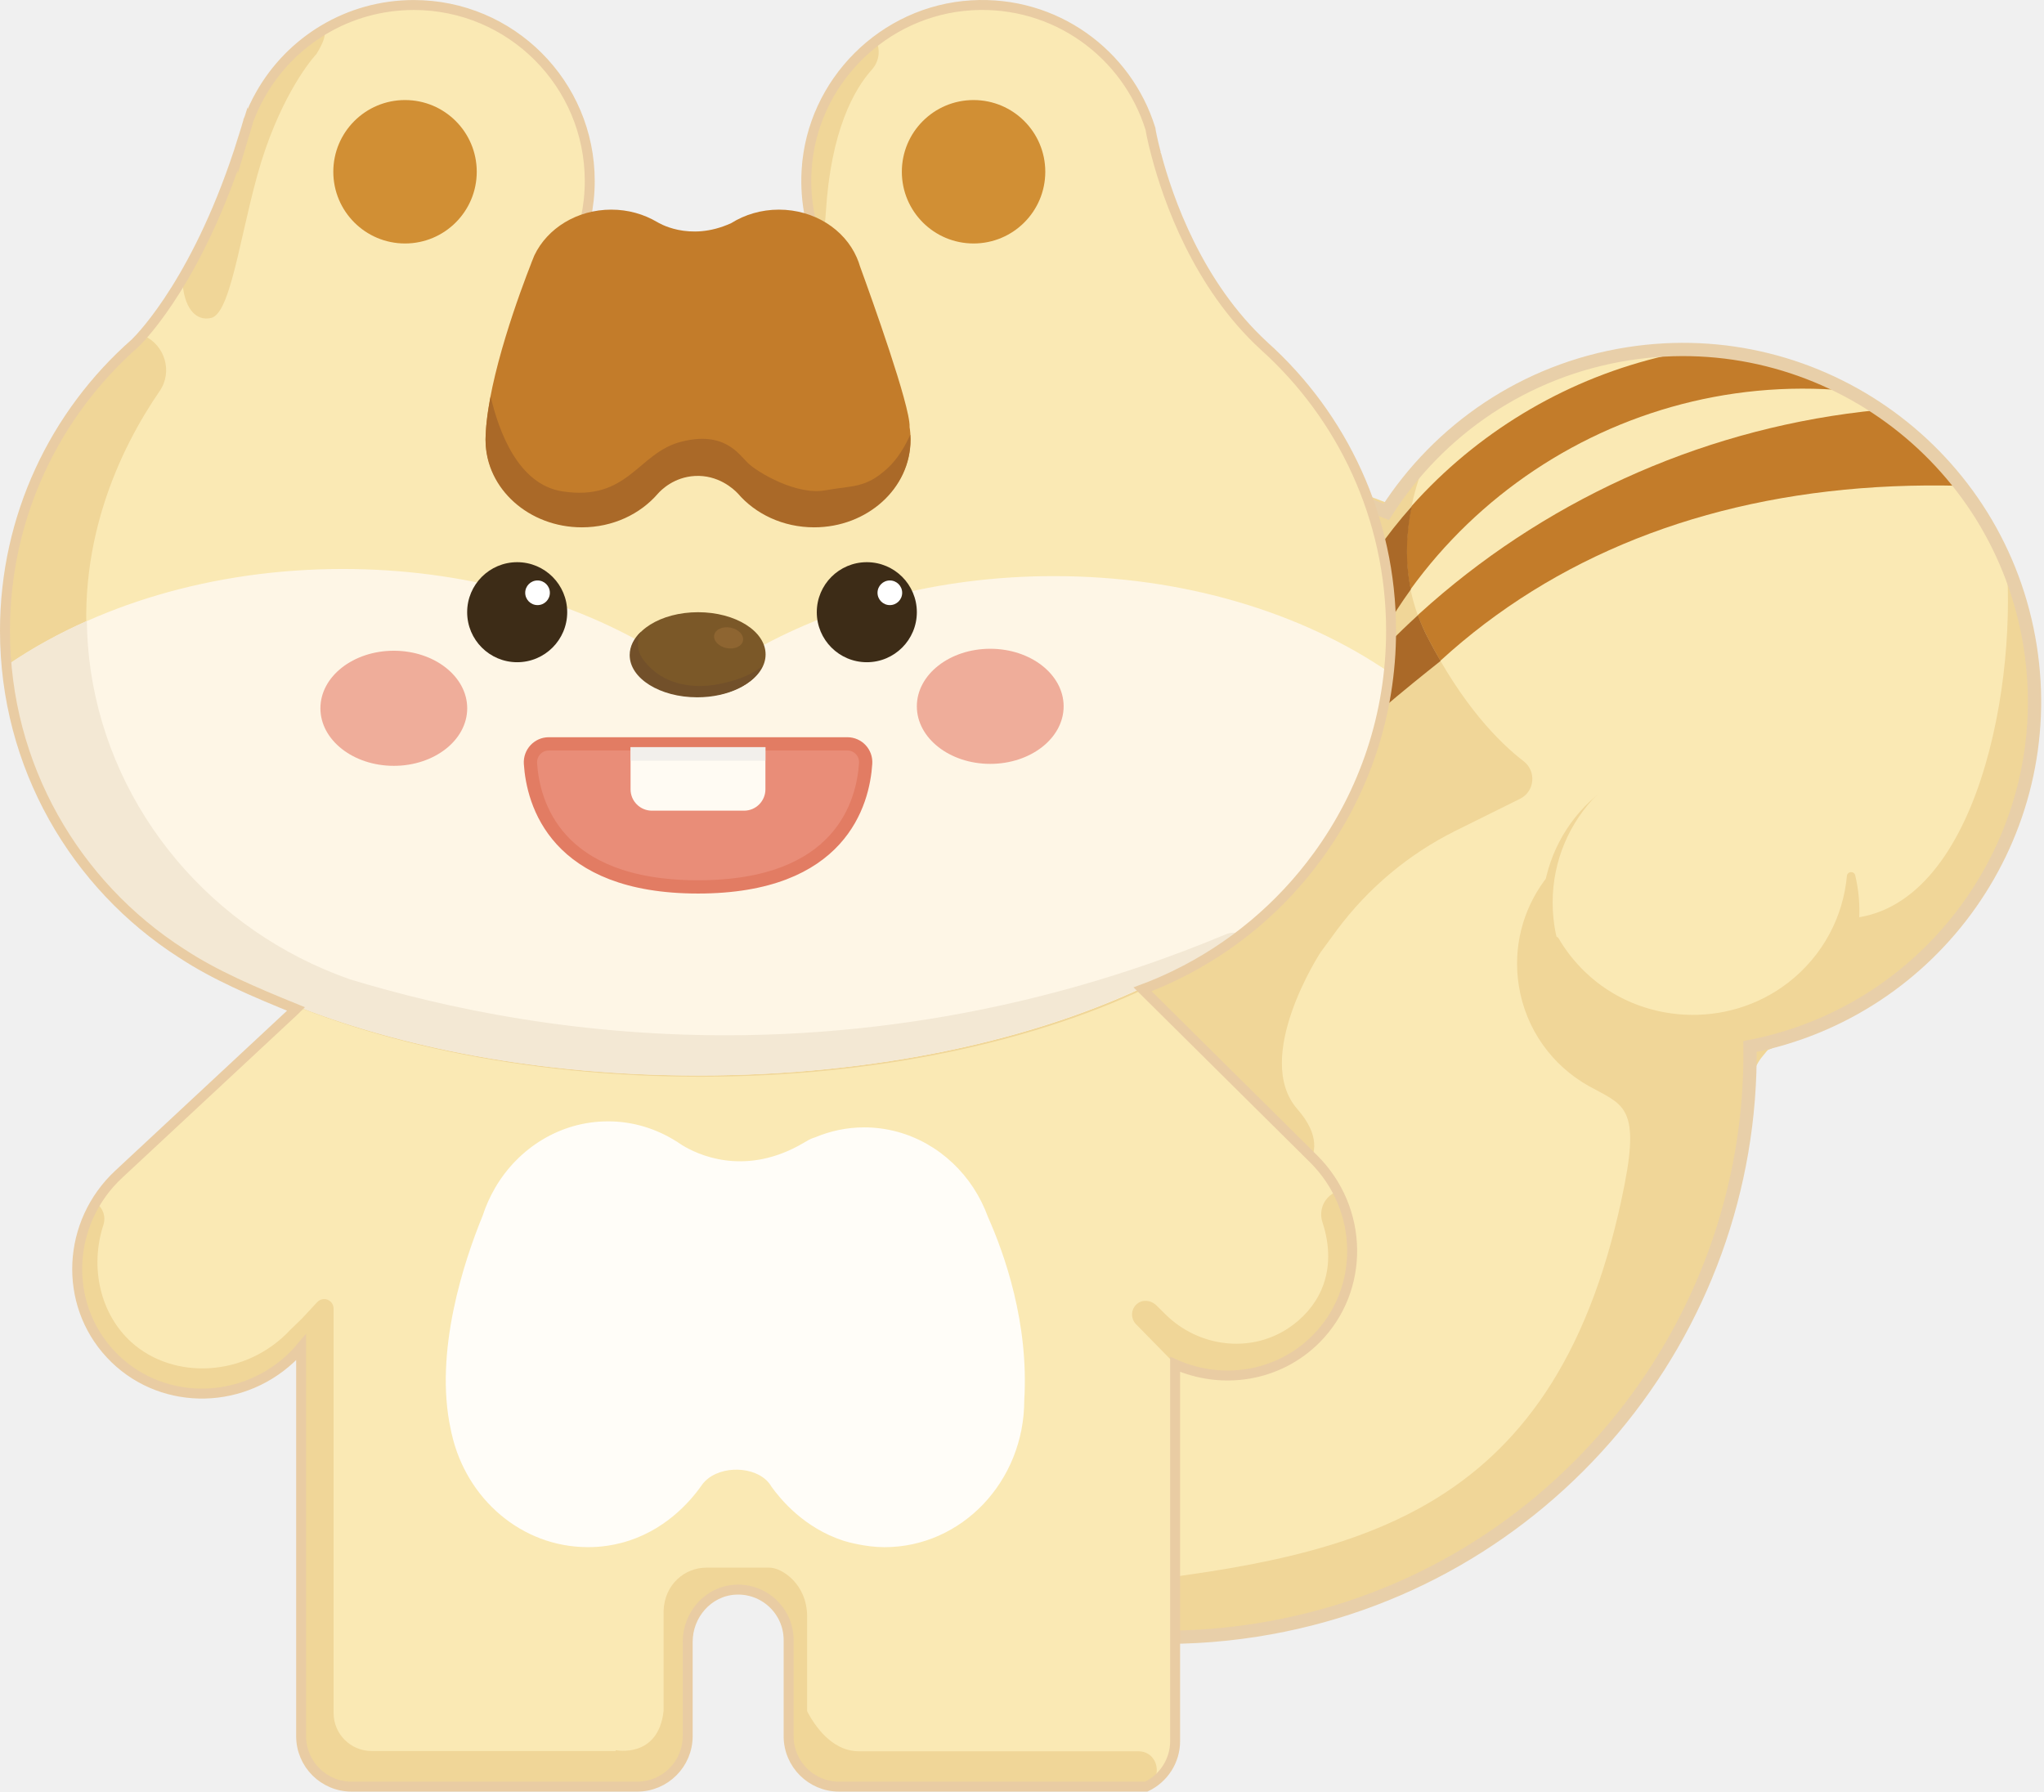
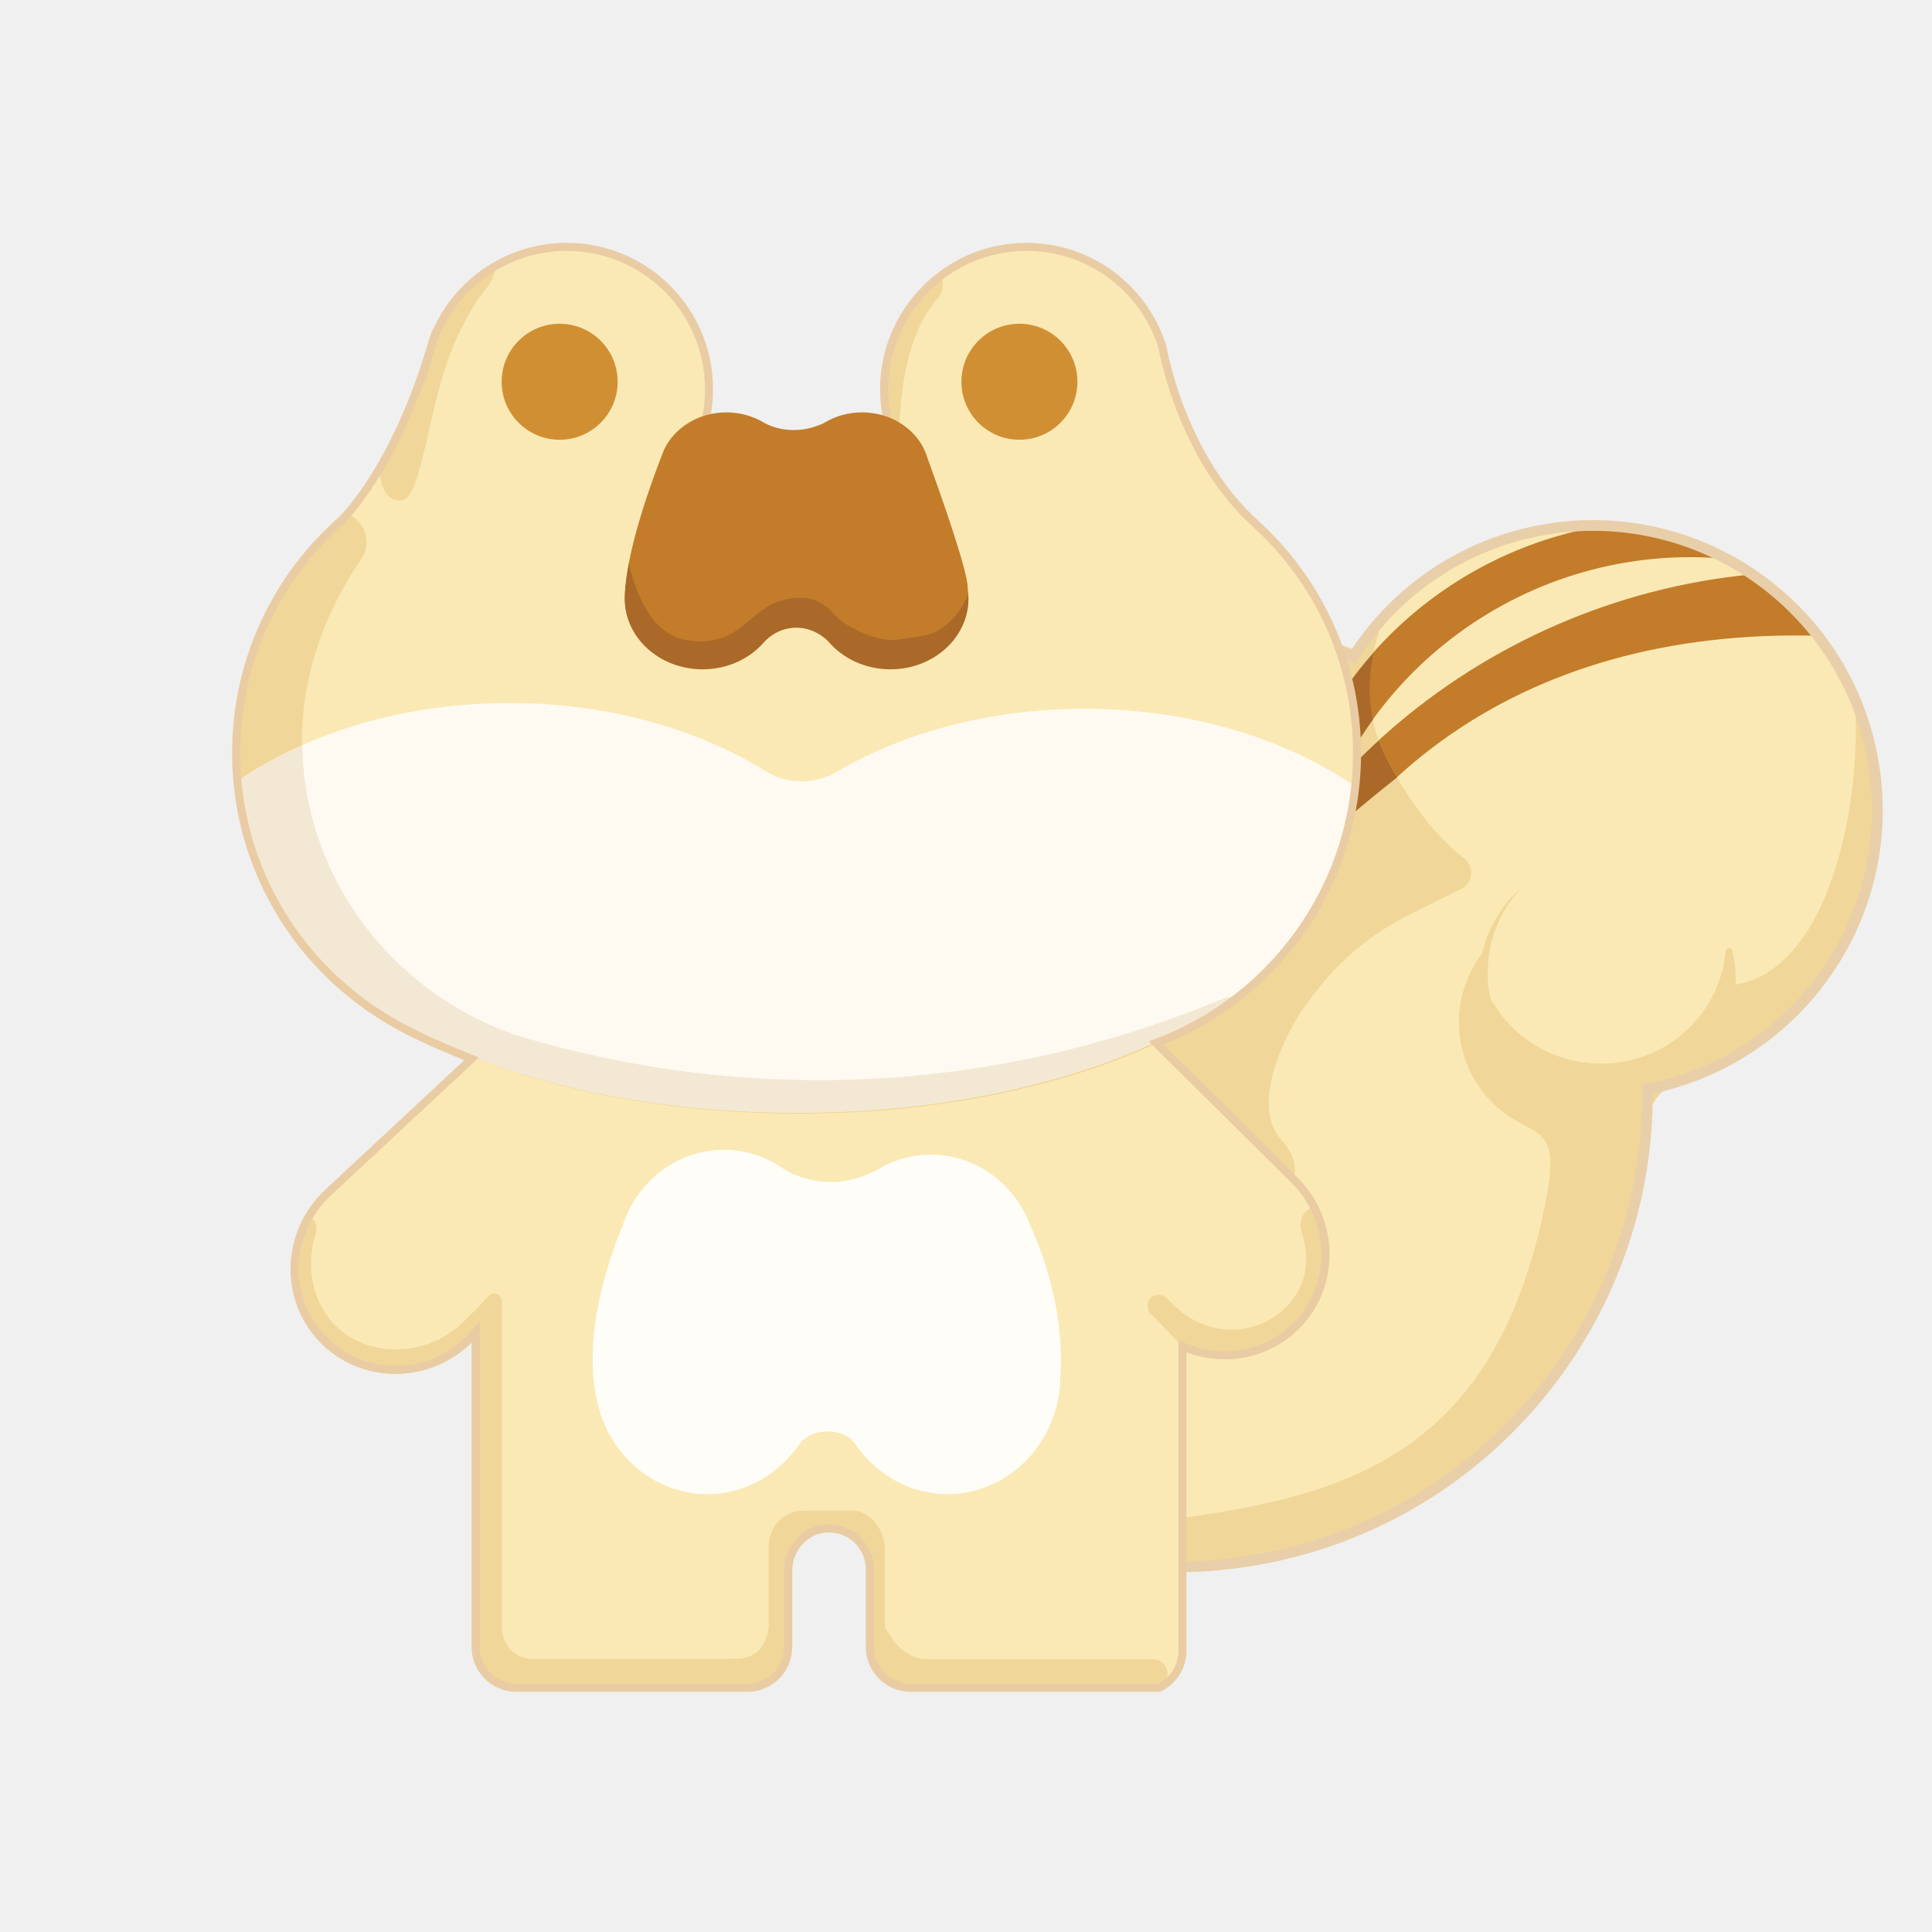
- <svg xmlns="http://www.w3.org/2000/svg" width="308" height="270" viewBox="0 0 308 270" fill="none">
-   <path d="M305.923 97.454C301.377 68.527 274.248 48.769 245.322 53.316C229.716 55.77 216.79 64.796 208.899 77.133C194.537 71.258 178.435 69.107 161.98 71.695C113.942 79.242 81.125 124.313 88.671 172.35C96.218 220.387 141.289 253.205 189.326 245.658C233.094 238.775 264.231 200.756 263.701 157.71C291.569 152.29 310.369 125.741 305.923 97.462V97.454Z" fill="#FAE9B4" />
-   <path d="M278.275 58.87C271.61 55.256 264.139 53.054 256.315 52.584C227.103 57.029 202.32 79.056 195.857 109.672C193.638 120.202 193.932 129.841 196.252 138.859C196.748 140.792 199.639 140.262 199.361 138.287C198.42 131.472 198.664 124.312 200.311 116.504C208.034 79.905 241.928 55.559 278.275 58.87Z" fill="#C37C2A" />
-   <path d="M177.948 155.155C177.528 157.164 186.268 151.399 185.948 153.399C200.168 99.882 240.692 71.805 295.301 73.208C291.839 68.762 287.687 64.913 283.048 61.787C232.515 66.72 188.907 103.353 177.948 155.155Z" fill="#C37C2A" />
-   <path d="M229.573 114.706C225.808 111.806 220.388 106.268 215.102 96.032C210.059 86.284 211.958 76.392 214.866 69.24C212.959 71.375 211.219 73.652 209.673 76.064C206.63 74.82 203.504 73.753 200.319 72.854L193.134 90.065C192.873 90.687 192.806 91.376 192.949 92.04L197.478 113.681L183.452 108.722L140.793 148.834C140.793 148.834 177.09 195.905 180.2 177.845C180.687 175.021 181.923 171.685 183.654 168.063L193.159 178.685C193.159 178.685 202.344 174.971 195.503 167.155C188.696 159.381 198.882 143.674 198.983 143.523C199.815 142.38 200.638 141.254 201.453 140.153C206.151 133.833 212.269 128.707 219.32 125.202L229.044 120.379C231.279 119.269 231.548 116.219 229.573 114.706Z" fill="#F0D698" />
-   <path d="M195.906 113.143L197.032 111.521C201.915 104.638 207.495 98.343 213.664 92.704C214.067 93.813 214.538 94.931 215.118 96.04C215.765 97.301 216.42 98.486 217.076 99.604C217.076 99.604 204.268 109.689 202.798 112.084C201.327 114.479 195.915 113.134 195.915 113.134L195.906 113.143Z" fill="#AA6928" />
-   <path d="M266.736 155.853C266.064 156.273 265.366 156.66 264.635 157.013C253.802 162.24 240.776 157.693 235.549 146.861C230.321 136.028 234.868 123.002 245.701 117.774" stroke="#F0D698" stroke-width="2" stroke-miterlimit="10" />
-   <path d="M267.047 157.02C293.158 150.271 310.369 124.664 306.1 97.477C305.386 92.914 304.1 88.586 302.344 84.535C303.957 105.133 297.049 139.455 276.493 138.438L267.055 157.02H267.047Z" fill="#F0D698" />
-   <path d="M256.601 125.481C257.24 125.565 257.87 125.725 258.45 125.994C264.703 128.834 269.451 134.658 270.594 141.953C271.602 148.365 269.61 154.559 265.661 159.097C264.652 160.257 264.072 161.728 263.997 163.257C262.03 204.084 231.675 239.313 189.714 245.91C182.041 247.112 174.452 247.289 167.073 246.541C158.93 245.709 156.997 240.12 165.124 239.196C165.3 239.179 168.779 238.633 168.956 238.616C204.732 234.372 235.036 228.413 244.802 178.485C247.13 166.568 244.382 166.442 239.44 163.686C233.969 160.635 229.902 155.181 228.86 148.517C227.044 136.995 234.919 126.179 246.449 124.372C247.021 124.279 247.592 124.279 248.163 124.355L256.601 125.498V125.481Z" fill="#F0D698" />
-   <path d="M257.029 159.081C269.77 159.081 280.098 148.753 280.098 136.012C280.098 123.272 269.77 112.943 257.029 112.943C244.288 112.943 233.96 123.272 233.96 136.012C233.96 148.753 244.288 159.081 257.029 159.081Z" fill="#FAE9B4" />
-   <path d="M269.45 148.085C260.342 155.134 247.096 154.445 238.821 146.447C237.224 144.901 235.898 143.196 234.845 141.389C234.582 140.936 233.868 141.188 233.97 141.708C234.802 145.935 236.85 150.001 240.164 153.362C247.657 160.99 261.574 162.25 270.333 156.084C278.456 150.362 281.659 140.692 279.552 131.912C279.39 131.223 278.371 131.29 278.303 131.996C277.742 138.096 274.751 143.977 269.441 148.094L269.45 148.085Z" fill="#F0D698" />
-   <path d="M305.923 97.454C301.377 68.527 274.248 48.769 245.322 53.316C229.716 55.77 216.79 64.796 208.899 77.133C194.537 71.258 178.435 69.107 161.98 71.695C113.942 79.242 81.125 124.313 88.671 172.35C96.218 220.387 141.289 253.205 189.326 245.658C233.094 238.775 264.231 200.756 263.701 157.71C291.569 152.29 310.369 125.741 305.923 97.462V97.454Z" stroke="#E8CFA9" stroke-width="2" stroke-miterlimit="10" />
-   <path d="M200.345 116.515C202.522 106.195 206.782 96.859 212.59 88.833C211.69 84.446 211.934 80.177 212.741 76.294C204.95 85.043 199.177 95.774 196.303 107.918L196.076 109.944L200.345 116.515Z" fill="#AA6928" />
-   <path d="M36.568 21.034C30.097 41.674 21.516 50.566 20.432 51.641C20.357 51.717 20.314 51.751 20.314 51.751C8.314 62.323 0.75 77.803 0.75 95.048C0.75 115.461 11.356 133.404 27.349 143.657C27.365 143.665 27.382 143.682 27.407 143.69C32.307 146.934 38.333 149.506 44.61 152.052L44.241 152.414L17.894 176.953C10.062 184.248 9.499 196.383 16.642 204.056C23.785 211.729 35.929 212.031 43.77 204.737C44.35 204.199 44.879 203.636 45.375 203.048V261.64C45.375 265.842 48.779 269.246 52.981 269.246H96.018C100.211 269.246 103.623 265.842 103.623 261.64V247.421C103.623 243.378 106.666 239.84 110.708 239.571C115.137 239.277 118.834 242.782 118.834 247.16V261.649C118.834 265.842 122.238 269.246 126.432 269.246H172.729C175.301 268.019 177.074 265.405 177.074 262.371V205.602C184.15 208.762 192.647 207.485 198.328 201.762C205.715 194.316 205.53 182.164 197.924 174.625L177.074 153.951L172.696 149.607L172.166 149.086C173.839 148.464 175.477 147.758 177.074 146.985C185.646 142.833 193.025 136.622 198.572 128.992C198.572 128.992 198.572 128.983 198.58 128.983C205.522 119.461 209.614 107.729 209.614 95.048C209.614 78.021 202.244 62.718 190.512 52.162C190.504 52.162 190.495 52.145 190.487 52.137C180.453 42.935 175.973 29.909 174.259 23.404C174.183 23.127 174.192 23.135 174.183 23.127C173.645 21.084 173.402 19.74 173.36 19.445V19.429L173.318 19.311L173.343 19.378C169.838 8.109 159.014 0.058 146.416 0.797C133.13 1.579 122.331 12.361 121.541 25.648C121.398 28.102 121.583 30.488 122.062 32.774C123.003 37.245 119.288 41.271 114.75 40.716C109.094 40.019 102.623 39.825 95.564 40.691C91.101 41.245 87.328 37.262 88.278 32.867C88.664 31.06 88.866 29.186 88.866 27.27C88.866 12.621 76.991 0.755 62.351 0.755C52.435 0.755 43.787 6.192 39.24 14.26C38.543 15.487 37.946 16.773 37.45 18.109C37.442 18.118 37.442 18.134 37.433 18.151C37.433 18.168 37.425 18.177 37.425 18.193C37.164 19.109 36.896 20 36.618 20.874L36.568 21.042V21.034Z" fill="#FAE9B4" />
-   <path d="M171.553 263.918H129.39C126.053 263.918 123.356 261.212 121.624 257.884V243.639C121.624 238.639 117.742 236.244 115.96 236.244H106.43C103.186 236.244 100.127 238.765 99.993 242.765V257.834C99.194 265.069 92.765 263.75 92.765 263.75V263.876H55.998C52.829 263.876 50.266 261.313 50.266 258.144V197.19C50.266 196.409 49.627 195.77 48.846 195.77C48.451 195.77 48.073 195.938 47.804 196.224L45.51 198.695L43.787 200.367C37.047 207.611 26.13 207.998 19.785 202.258C15.154 198.064 13.473 191.064 15.583 184.584C15.995 183.307 15.482 181.92 14.339 181.214L14.205 181.248C9.843 188.433 10.473 197.795 16.373 204.132C23.516 211.805 35.66 212.107 43.501 204.813C44.022 204.334 44.501 203.829 44.946 203.308C45.005 203.241 45.106 203.283 45.106 203.367V261.624C45.106 265.876 48.552 269.322 52.804 269.322H95.749C97.312 269.322 98.766 268.843 99.976 268.028V268.095C102.161 266.759 103.623 264.355 103.623 261.607V247.387C103.623 243.572 106.321 240.152 110.103 239.605C114.792 238.925 118.834 242.555 118.834 247.127V261.59C118.834 265.801 122.246 269.213 126.457 269.213H172.729C175.402 267.935 174.494 263.918 171.536 263.918H171.553Z" fill="#F0D698" />
-   <path d="M1.078 94.83C1.078 118.89 15.81 139.505 36.744 148.161C54.451 156.885 78.731 162.263 105.514 162.263C132.298 162.263 156.577 156.885 174.284 148.161C178.889 146.254 183.192 143.774 187.108 140.799C186.932 140.732 186.747 140.665 186.554 140.623C185.898 140.48 185.226 140.539 184.612 140.799C168.989 147.338 143.828 155.515 112.094 155.985C87.328 156.347 66.856 151.893 52.619 147.565C31.845 140.27 16.734 122.336 13.591 101.065C10.818 82.341 18.255 67.382 24.046 58.953C26.096 55.97 24.794 52.011 21.735 50.616C9.103 61.197 1.078 77.072 1.078 94.83Z" fill="#F0D698" />
-   <path d="M158.804 86.82C141.256 86.82 125.171 91.232 112.607 98.586C108.514 100.981 103.438 100.939 99.413 98.443C86.639 90.535 69.931 85.745 51.653 85.745C31.996 85.745 14.171 91.283 1.078 100.284C3.179 121.882 17.188 139.992 36.458 147.968C54.166 156.691 78.445 162.07 105.228 162.07C132.012 162.07 156.291 156.691 173.998 147.968C192.974 140.118 206.849 122.453 209.287 101.292C196.202 92.333 178.419 86.82 158.812 86.82H158.804Z" fill="#FEF6E6" />
-   <path d="M186.663 140.633C186.663 140.633 186.646 140.633 186.638 140.633C185.983 140.49 185.31 140.549 184.697 140.81C169.074 147.348 143.912 155.525 112.179 155.996C87.404 156.357 66.94 151.903 52.704 147.575C31.929 140.28 16.819 122.346 13.675 101.075C13.297 98.504 13.112 95.999 13.087 93.579C8.894 95.436 4.977 97.588 1.414 100C3.347 121.817 17.424 140.137 36.845 148.171C38.955 149.214 41.157 150.197 43.451 151.138C60.309 157.979 81.765 162.08 105.136 162.08C131.92 162.08 156.199 156.701 173.906 147.978C178.495 146.079 182.772 143.608 186.672 140.65L186.663 140.633Z" fill="#F3E8D4" />
-   <path d="M149.214 115.116C155.323 115.116 160.274 111.233 160.274 106.443C160.274 101.654 155.323 97.77 149.214 97.77C143.106 97.77 138.155 101.654 138.155 106.443C138.155 111.233 143.106 115.116 149.214 115.116Z" fill="#EFAD9A" />
-   <path d="M59.342 115.412C65.45 115.412 70.401 111.529 70.401 106.739C70.401 101.949 65.45 98.066 59.342 98.066C53.234 98.066 48.282 101.949 48.282 106.739C48.282 111.529 53.234 115.412 59.342 115.412Z" fill="#EFAD9A" />
-   <path d="M82.689 112.1H127.684C129.289 112.1 130.55 113.453 130.44 115.058C130.054 120.966 126.726 133.656 105.186 133.656C83.647 133.656 80.319 120.957 79.932 115.058C79.832 113.461 81.092 112.1 82.689 112.1Z" fill="#E98D78" stroke="#E27C63" stroke-width="2" stroke-miterlimit="10" />
-   <path d="M95.025 112.597H115.337V118.951C115.337 120.724 113.9 122.169 112.118 122.169H98.235C96.462 122.169 95.016 120.732 95.016 118.951V112.597H95.025Z" fill="#FFFBF3" />
-   <path opacity="0.79" d="M115.338 112.597H95.025V114.639H115.338V112.597Z" fill="#EEECE8" />
-   <path d="M77.932 99.797C82.095 99.797 85.47 96.422 85.47 92.259C85.47 88.096 82.095 84.721 77.932 84.721C73.769 84.721 70.394 88.096 70.394 92.259C70.394 96.422 73.769 99.797 77.932 99.797Z" fill="#3D2C17" />
-   <path d="M130.617 99.797C134.78 99.797 138.155 96.422 138.155 92.259C138.155 88.096 134.78 84.721 130.617 84.721C126.453 84.721 123.078 88.096 123.078 92.259C123.078 96.422 126.453 99.797 130.617 99.797Z" fill="#3D2C17" />
-   <path d="M80.999 91.19C82.025 91.19 82.857 90.359 82.857 89.333C82.857 88.307 82.025 87.476 80.999 87.476C79.974 87.476 79.142 88.307 79.142 89.333C79.142 90.359 79.974 91.19 80.999 91.19Z" fill="white" />
-   <path d="M134.087 91.19C135.113 91.19 135.944 90.359 135.944 89.333C135.944 88.307 135.113 87.476 134.087 87.476C133.061 87.476 132.229 88.307 132.229 89.333C132.229 90.359 133.061 91.19 134.087 91.19Z" fill="white" />
-   <path d="M105.187 104.984C110.808 104.984 115.364 102.136 115.364 98.622C115.364 95.109 110.808 92.26 105.187 92.26C99.566 92.26 95.01 95.109 95.01 98.622C95.01 102.136 99.566 104.984 105.187 104.984Z" fill="#7B5828" />
-   <path d="M114.902 100.327C114.684 100.537 112.852 102.226 108.288 103.1C104.557 103.815 99.918 103.336 97.002 99.512C95.287 97.268 96.623 95.167 96.623 95.167C95.522 96.184 94.884 97.403 94.884 98.722C94.884 102.235 99.439 105.084 105.061 105.084C109.792 105.084 113.759 103.058 114.902 100.327Z" fill="#72502A" />
-   <path d="M111.959 96.555C112.126 95.703 111.291 94.822 110.093 94.586C108.896 94.35 107.789 94.85 107.621 95.701C107.454 96.553 108.289 97.434 109.487 97.67C110.684 97.906 111.791 97.406 111.959 96.555Z" fill="#8E6531" />
-   <path d="M131.969 6.042C126.002 10.597 121.994 17.614 121.531 25.514C121.388 27.968 121.573 30.355 122.052 32.641C122.498 34.733 121.901 36.725 120.691 38.204C122.515 39.919 124.019 38.91 124.439 32.035C125.187 19.724 128.675 13.505 131.381 10.488C132.515 9.227 132.7 7.454 131.969 6.05V6.042Z" fill="#F0D698" />
-   <path d="M148.861 183.367C148.298 181.829 147.567 180.375 146.693 179.03L146.685 179.013C143.079 173.509 137.045 169.895 130.213 169.895C127.591 169.895 125.095 170.441 122.801 171.408C122.38 171.525 121.943 171.719 121.473 172.013C121.389 172.063 121.305 172.114 121.212 172.164C120.901 172.332 120.59 172.509 120.288 172.685C111.859 177.206 105.085 173.979 102.791 172.576C102.589 172.433 102.37 172.307 102.169 172.164C102.034 172.072 101.959 172.013 101.959 172.013V172.03C98.942 170.113 95.412 168.987 91.63 168.987C84.419 168.987 78.108 173.004 74.595 179.022V179.03C73.839 180.333 73.209 181.728 72.73 183.198C69.956 189.964 65.351 203.729 67.931 215.461C67.931 215.461 67.931 215.47 67.931 215.478C67.973 215.68 68.007 215.873 68.057 216.075C68.057 216.092 68.065 216.1 68.074 216.117C70.276 225.882 78.612 233.152 88.571 233.152C89.151 233.152 91.689 233.194 94.807 232.169C100.959 230.143 104.497 225.613 105.841 223.68C105.917 223.58 106.06 223.403 106.261 223.201C108.682 220.79 113.8 220.932 115.867 223.487C116.052 223.714 116.178 223.916 116.245 224.042C117.615 225.933 121.12 230.244 127.112 232.194C127.582 232.345 130.431 233.16 133.272 233.16C144.911 233.16 154.341 223.243 154.341 211.007C155.047 199.393 151.366 188.98 148.861 183.375V183.367Z" fill="#FFFDF8" />
-   <path d="M39.013 14.674C38.315 15.901 37.719 17.186 37.223 18.523C37.214 18.531 37.214 18.548 37.206 18.565C37.206 18.581 37.197 18.59 37.197 18.607C36.937 19.523 36.668 20.414 36.391 21.288L36.34 21.456C33.517 30.448 30.298 37.213 27.474 42.071C27.625 46.331 29.466 48.5 31.853 47.903C35.096 47.088 36.517 32.482 39.971 22.54C43.416 12.598 47.686 8.135 47.686 8.135C48.871 6.202 49.081 5.219 48.829 4.749C44.744 7.127 41.341 10.556 39.021 14.674H39.013Z" fill="#F0D698" />
-   <path d="M201.605 179.66C201.286 179.677 200.975 179.778 200.689 179.963C199.311 180.896 198.756 182.618 199.277 184.198C200.092 186.669 200.79 190.518 199.117 194.359C198.084 196.729 196.31 198.729 194.058 200.208C188.268 203.99 180.57 202.956 175.645 198.099L174.242 196.712C173.452 195.93 172.166 195.779 171.325 196.502C170.384 197.3 170.342 198.704 171.182 199.561L177.065 205.561C177.065 205.561 177.065 205.561 177.074 205.57C184.15 208.721 192.629 207.444 198.311 201.721C204.202 195.779 205.261 186.854 201.597 179.66H201.605Z" fill="#F0D698" />
-   <path d="M36.568 21.034C30.097 41.674 21.516 50.566 20.432 51.641C20.357 51.717 20.314 51.751 20.314 51.751C8.314 62.323 0.75 77.803 0.75 95.048C0.75 115.461 11.356 133.404 27.349 143.657C27.365 143.665 27.382 143.682 27.407 143.69C32.307 146.934 38.333 149.506 44.61 152.052L44.241 152.414L17.894 176.953C10.062 184.248 9.499 196.383 16.642 204.056C23.785 211.729 35.929 212.031 43.77 204.737C44.35 204.199 44.879 203.636 45.375 203.048V261.64C45.375 265.842 48.779 269.246 52.981 269.246H96.018C100.211 269.246 103.623 265.842 103.623 261.64V247.421C103.623 243.378 106.666 239.84 110.708 239.571C115.137 239.277 118.834 242.782 118.834 247.16V261.649C118.834 265.842 122.238 269.246 126.432 269.246H172.729C175.301 268.019 177.074 265.405 177.074 262.371V205.602C184.15 208.762 192.647 207.485 198.328 201.762C205.715 194.316 205.53 182.164 197.924 174.625L177.074 153.951L172.696 149.607L172.166 149.086C173.839 148.464 175.477 147.758 177.074 146.985C185.646 142.833 193.025 136.622 198.572 128.992C198.572 128.992 198.572 128.983 198.58 128.983C205.522 119.461 209.614 107.729 209.614 95.048C209.614 78.021 202.244 62.718 190.512 52.162C190.504 52.162 190.495 52.145 190.487 52.137C180.453 42.935 175.973 29.909 174.259 23.404C174.183 23.127 174.192 23.135 174.183 23.127C173.645 21.084 173.402 19.74 173.36 19.445V19.429L173.318 19.311L173.343 19.378C169.838 8.109 159.014 0.058 146.416 0.797C133.13 1.579 122.331 12.361 121.541 25.648C121.398 28.102 121.583 30.488 122.062 32.774C123.003 37.245 119.288 41.271 114.75 40.716C109.094 40.019 102.623 39.825 95.564 40.691C91.101 41.245 87.328 37.262 88.278 32.867C88.664 31.06 88.866 29.186 88.866 27.27C88.866 12.621 76.991 0.755 62.351 0.755C52.435 0.755 43.787 6.192 39.24 14.26C38.543 15.487 37.946 16.773 37.45 18.109C37.442 18.118 37.442 18.134 37.433 18.151C37.433 18.168 37.425 18.177 37.425 18.193C37.164 19.109 36.896 20 36.618 20.874L36.568 21.042V21.034Z" stroke="#E9CCA3" stroke-width="1.5" stroke-miterlimit="10" />
-   <path d="M137.055 64.334C137.055 64.334 137.064 64.309 137.064 64.301C137.156 61.166 131.366 45.014 129.601 40.173C129.601 40.173 129.592 40.156 129.592 40.148C129.466 39.711 129.307 39.273 129.122 38.853C129.105 38.811 129.097 38.794 129.097 38.794C127.248 34.567 122.693 31.592 117.365 31.592C114.7 31.592 112.23 32.349 110.196 33.618C110.188 33.618 110.171 33.626 110.162 33.635C103.759 36.559 99.01 33.45 99.01 33.45H99.002C97.019 32.281 94.657 31.592 92.119 31.592C86.925 31.592 82.471 34.416 80.53 38.467C80.53 38.467 80.522 38.467 80.522 38.5C80.513 38.517 80.505 38.542 80.488 38.559C80.479 38.593 80.463 38.626 80.446 38.668C80.37 38.862 80.244 39.181 80.068 39.61C80.068 39.627 80.059 39.652 80.051 39.669C78.479 43.677 73.563 56.804 73.193 65.376C73.176 65.654 73.168 65.914 73.168 66.175C73.168 66.234 73.168 66.301 73.176 66.36C73.277 73.537 79.731 79.319 87.69 79.319C92.346 79.319 96.472 77.335 99.128 74.259C99.649 73.671 101.565 71.755 104.708 71.579C108.221 71.385 110.532 73.52 111.179 74.201C113.835 77.31 118.003 79.319 122.684 79.319C130.702 79.319 137.206 73.436 137.206 66.175C137.206 65.544 137.156 64.931 137.055 64.326V64.334Z" fill="#C37C2A" />
-   <path d="M122.675 79.469C130.692 79.469 137.197 73.587 137.197 66.325C137.197 66.048 137.18 65.779 137.163 65.51C136.399 67.208 135.281 69.149 133.76 70.544C130.44 73.595 128.65 73.133 124.314 73.897C119.977 74.662 114.103 71.149 112.699 69.779C111.296 68.41 109.128 64.897 102.615 66.578C96.102 68.258 94.698 75.578 84.739 74.049C78.067 73.023 75.142 64.956 73.932 59.745C73.537 61.787 73.26 63.754 73.184 65.527C73.167 65.804 73.159 66.065 73.159 66.325C73.159 66.384 73.159 66.451 73.167 66.51C73.268 73.687 79.722 79.469 87.681 79.469C92.337 79.469 96.463 77.486 99.119 74.41C99.64 73.822 101.556 71.906 104.699 71.729C108.212 71.536 110.523 73.671 111.17 74.351C113.826 77.461 117.994 79.469 122.675 79.469Z" fill="#AA6928" />
-   <path d="M61.032 36.692C67.001 36.692 71.839 31.854 71.839 25.885C71.839 19.916 67.001 15.077 61.032 15.077C55.063 15.077 50.224 19.916 50.224 25.885C50.224 31.854 55.063 36.692 61.032 36.692Z" fill="#D18F34" />
-   <path d="M146.702 36.692C152.67 36.692 157.509 31.854 157.509 25.885C157.509 19.916 152.67 15.077 146.702 15.077C140.733 15.077 135.894 19.916 135.894 25.885C135.894 31.854 140.733 36.692 146.702 36.692Z" fill="#D18F34" />
+ <svg xmlns="http://www.w3.org/2000/svg" width="360" height="360" viewBox="0 0 360 360" fill="none">
+   <path d="M349.173 142.705C344.627 113.778 317.498 94.02 288.572 98.567C272.966 101.021 260.04 110.047 252.149 122.384C237.787 116.509 221.685 114.358 205.23 116.946C157.192 124.493 124.375 169.564 131.922 217.601C139.468 265.638 184.539 298.456 232.576 290.909C276.344 284.026 307.481 246.007 306.951 202.961C334.819 197.541 353.619 170.992 349.173 142.713V142.705Z" fill="#FAE9B4" />
+   <path d="M321.524 104.12C314.859 100.506 307.388 98.305 299.564 97.834C270.352 102.28 245.569 124.307 239.106 154.922C236.887 165.453 237.181 175.092 239.501 184.109C239.997 186.042 242.888 185.513 242.61 183.538C241.669 176.722 241.913 169.562 243.56 161.755C251.283 125.155 285.177 100.809 321.524 104.12Z" fill="#C37C2A" />
+   <path d="M221.198 200.405C220.778 202.414 229.518 196.649 229.199 198.649C243.418 145.132 283.942 117.055 338.552 118.458C335.089 114.012 330.938 110.163 326.299 107.037C275.765 111.97 232.157 148.603 221.198 200.405Z" fill="#C37C2A" />
+   <path d="M272.823 159.956C269.058 157.056 263.637 151.518 258.351 141.282C253.309 131.534 255.208 121.642 258.116 114.49C256.208 116.625 254.468 118.902 252.922 121.314C249.88 120.07 246.754 119.003 243.568 118.104L236.383 135.315C236.123 135.937 236.055 136.626 236.198 137.29L240.728 158.931L226.702 153.972L184.043 194.084C184.043 194.084 220.34 241.155 223.449 223.095C223.937 220.271 225.172 216.935 226.903 213.313L236.408 223.935C236.408 223.935 245.594 220.221 238.753 212.405C231.946 204.631 242.131 188.924 242.232 188.773C243.064 187.63 243.888 186.504 244.703 185.403C249.401 179.083 255.519 173.957 262.57 170.452L272.293 165.629C274.529 164.519 274.798 161.469 272.823 159.956Z" fill="#F0D698" />
+   <path d="M239.156 158.394L240.282 156.772C245.165 149.889 250.745 143.594 256.914 137.955C257.317 139.064 257.788 140.182 258.368 141.291C259.015 142.552 259.67 143.737 260.326 144.855C260.326 144.855 247.518 154.94 246.048 157.335C244.577 159.73 239.165 158.385 239.165 158.385L239.156 158.394Z" fill="#AA6928" />
+   <path d="M309.985 201.104C309.313 201.524 308.615 201.911 307.884 202.264C297.051 207.491 284.025 202.944 278.798 192.112C273.57 181.279 278.117 168.253 288.95 163.025" stroke="#F0D698" stroke-width="2" stroke-miterlimit="10" />
+   <path d="M310.297 202.27C336.408 195.521 353.619 169.914 349.35 142.727C348.636 138.164 347.35 133.836 345.594 129.785C347.207 150.383 340.299 184.705 319.743 183.688L310.305 202.27H310.297Z" fill="#F0D698" />
+   <path d="M299.85 170.732C300.489 170.816 301.119 170.975 301.699 171.244C307.952 174.085 312.7 179.909 313.843 187.204C314.851 193.616 312.859 199.81 308.91 204.348C307.901 205.507 307.321 206.978 307.246 208.508C305.279 249.334 274.924 284.564 232.963 291.161C225.29 292.363 217.701 292.539 210.322 291.791C202.179 290.959 200.246 285.371 208.373 284.446C208.549 284.429 212.028 283.883 212.205 283.866C247.981 279.622 278.285 273.664 288.051 223.736C290.379 211.819 287.631 211.693 282.689 208.936C277.218 205.886 273.151 200.431 272.109 193.767C270.293 182.245 278.168 171.429 289.698 169.622C290.27 169.53 290.841 169.53 291.412 169.606L299.85 170.749V170.732Z" fill="#F0D698" />
+   <path d="M300.278 204.331C313.019 204.331 323.347 194.003 323.347 181.262C323.347 168.522 313.019 158.193 300.278 158.193C287.537 158.193 277.209 168.522 277.209 181.262C277.209 194.003 287.537 204.331 300.278 204.331Z" fill="#FAE9B4" />
+   <path d="M312.699 193.335C303.591 200.384 290.345 199.695 282.07 191.697C280.473 190.151 279.148 188.446 278.094 186.639C277.831 186.186 277.117 186.438 277.219 186.958C278.052 191.185 280.099 195.251 283.413 198.612C290.906 206.24 304.823 207.5 313.582 201.334C321.705 195.612 324.908 185.942 322.801 177.162C322.639 176.473 321.62 176.54 321.552 177.246C320.991 183.346 318 189.227 312.69 193.344L312.699 193.335Z" fill="#F0D698" />
+   <path d="M349.173 142.705C344.627 113.778 317.498 94.02 288.572 98.567C272.966 101.021 260.04 110.047 252.149 122.384C237.787 116.509 221.685 114.358 205.23 116.946C157.192 124.493 124.375 169.564 131.922 217.601C139.468 265.638 184.539 298.456 232.576 290.909C276.344 284.026 307.481 246.007 306.951 202.961C334.819 197.541 353.619 170.992 349.173 142.713V142.705Z" stroke="#E8CFA9" stroke-width="2" stroke-miterlimit="10" />
+   <path d="M243.593 161.766C245.77 151.446 250.031 142.109 255.838 134.084C254.939 129.697 255.183 125.428 255.989 121.545C248.199 130.293 242.425 141.025 239.551 153.169L239.324 155.195L243.593 161.766Z" fill="#AA6928" />
+   <path d="M79.818 66.284C73.347 86.924 64.766 95.816 63.682 96.891C63.606 96.967 63.565 97.001 63.565 97.001C51.564 107.573 44 123.053 44 140.298C44 160.711 54.606 178.654 70.599 188.907C70.615 188.915 70.632 188.932 70.657 188.94C75.557 192.184 81.583 194.756 87.86 197.302L87.491 197.664L61.144 222.203C53.312 229.498 52.749 241.633 59.892 249.306C67.035 256.979 79.179 257.281 87.02 249.987C87.6 249.449 88.129 248.886 88.625 248.298V306.89C88.625 311.092 92.029 314.496 96.231 314.496H139.268C143.461 314.496 146.873 311.092 146.873 306.89V292.671C146.873 288.628 149.916 285.09 153.958 284.821C158.387 284.527 162.084 288.032 162.084 292.41V306.899C162.084 311.092 165.488 314.496 169.682 314.496H215.979C218.551 313.269 220.324 310.655 220.324 307.621V250.852C227.4 254.012 235.897 252.735 241.578 247.012C248.965 239.566 248.78 227.414 241.174 219.875L220.324 199.201L215.946 194.857L215.416 194.336C217.089 193.714 218.727 193.008 220.324 192.235C228.896 188.083 236.275 181.872 241.822 174.242C241.822 174.242 241.822 174.233 241.83 174.233C248.772 164.711 252.864 152.979 252.864 140.298C252.864 123.271 245.494 107.968 233.762 97.412C233.754 97.412 233.745 97.395 233.737 97.387C223.703 88.185 219.223 75.159 217.509 68.654C217.433 68.376 217.442 68.385 217.433 68.376C216.895 66.334 216.652 64.99 216.61 64.695V64.679L216.568 64.561L216.593 64.628C213.088 53.359 202.264 45.307 189.666 46.047C176.38 46.829 165.581 57.611 164.791 70.898C164.648 73.352 164.833 75.738 165.312 78.024C166.253 82.495 162.538 86.521 158 85.966C152.344 85.269 145.873 85.075 138.814 85.941C134.351 86.496 130.578 82.512 131.528 78.117C131.914 76.31 132.116 74.436 132.116 72.52C132.116 57.871 120.241 46.005 105.601 46.005C95.685 46.005 87.037 51.442 82.49 59.51C81.793 60.737 81.196 62.023 80.7 63.359C80.692 63.368 80.692 63.385 80.683 63.401C80.683 63.418 80.675 63.426 80.675 63.443C80.415 64.359 80.146 65.25 79.868 66.124L79.818 66.292V66.284Z" fill="#FAE9B4" />
+   <path d="M214.803 309.169H172.64C169.303 309.169 166.606 306.462 164.874 303.134V288.89C164.874 283.889 160.992 281.494 159.21 281.494H149.68C146.436 281.494 143.377 284.015 143.243 288.016V303.084C142.444 310.32 136.015 309 136.015 309V309.127H99.248C96.079 309.127 93.516 306.563 93.516 303.395V242.441C93.516 241.659 92.877 241.021 92.096 241.021C91.701 241.021 91.323 241.189 91.054 241.474L88.76 243.945L87.037 245.618C80.297 252.862 69.38 253.248 63.035 247.508C58.404 243.315 56.724 236.314 58.833 229.835C59.245 228.557 58.732 227.171 57.589 226.465L57.455 226.498C53.093 233.684 53.723 243.046 59.623 249.383C66.766 257.055 78.91 257.358 86.751 250.063C87.272 249.584 87.751 249.08 88.196 248.559C88.255 248.492 88.356 248.534 88.356 248.618V306.874C88.356 311.127 91.802 314.572 96.054 314.572H138.999C140.562 314.572 142.016 314.093 143.226 313.278V313.345C145.411 312.009 146.873 309.606 146.873 306.857V292.638C146.873 288.822 149.571 285.402 153.353 284.856C158.042 284.175 162.084 287.806 162.084 292.377V306.841C162.084 311.051 165.496 314.463 169.707 314.463H215.979C218.652 313.186 217.744 309.169 214.786 309.169H214.803Z" fill="#F0D698" />
+   <path d="M44.328 140.081C44.328 164.141 59.06 184.756 79.995 193.412C97.702 202.136 121.981 207.514 148.765 207.514C175.548 207.514 199.827 202.136 217.534 193.412C222.14 191.505 226.443 189.025 230.359 186.05C230.182 185.983 229.998 185.916 229.804 185.874C229.149 185.731 228.476 185.79 227.863 186.05C212.24 192.589 187.078 200.766 155.345 201.236C130.578 201.598 110.106 197.144 95.87 192.816C75.095 185.521 59.985 167.587 56.842 146.316C54.068 127.592 61.506 112.633 67.296 104.204C69.347 101.221 68.044 97.262 64.985 95.867C52.354 106.448 44.328 122.323 44.328 140.081Z" fill="#F0D698" />
+   <path d="M202.054 132.07C184.507 132.07 168.421 136.482 155.858 143.835C151.765 146.231 146.689 146.189 142.663 143.693C129.889 135.784 113.182 130.994 94.903 130.994C75.246 130.994 57.422 136.532 44.328 145.533C46.429 167.131 60.439 185.242 79.709 193.217C97.416 201.941 121.695 207.319 148.479 207.319C175.262 207.319 199.541 201.941 217.249 193.217C236.225 185.368 250.1 167.703 252.537 146.542C239.452 137.583 221.669 132.07 202.063 132.07H202.054Z" fill="#FFFAF1" />
+   <path d="M229.913 185.882C229.913 185.882 229.896 185.882 229.888 185.882C229.233 185.739 228.56 185.798 227.947 186.059C212.324 192.597 187.162 200.774 155.429 201.245C130.654 201.606 110.19 197.152 95.954 192.824C75.179 185.529 60.069 167.595 56.925 146.324C56.547 143.753 56.362 141.248 56.337 138.828C52.144 140.685 48.227 142.837 44.664 145.249C46.597 167.066 60.674 185.386 80.095 193.42C82.205 194.463 84.406 195.446 86.701 196.387C103.559 203.228 125.015 207.329 148.386 207.329C175.17 207.329 199.449 201.951 217.156 193.227C221.745 191.328 226.022 188.857 229.922 185.899L229.913 185.882Z" fill="#F3E8D4" />
+   <path d="M175.22 51.291C169.253 55.846 165.244 62.863 164.782 70.763C164.639 73.217 164.824 75.604 165.303 77.89C165.748 79.982 165.152 81.974 163.941 83.453C165.765 85.168 167.269 84.159 167.69 77.285C168.438 64.973 171.925 58.754 174.631 55.737C175.766 54.476 175.951 52.703 175.22 51.299V51.291Z" fill="#F0D698" />
+   <path d="M192.111 228.618C191.548 227.08 190.817 225.626 189.943 224.281L189.934 224.264C186.329 218.76 180.295 215.146 173.462 215.146C170.84 215.146 168.344 215.692 166.05 216.659C165.63 216.776 165.193 216.97 164.722 217.264C164.638 217.314 164.554 217.365 164.462 217.415C164.151 217.583 163.84 217.76 163.537 217.936C155.108 222.457 148.334 219.23 146.04 217.827C145.838 217.684 145.62 217.558 145.418 217.415C145.284 217.323 145.208 217.264 145.208 217.264V217.281C142.191 215.364 138.661 214.238 134.88 214.238C127.669 214.238 121.358 218.255 117.845 224.273V224.281C117.088 225.584 116.458 226.979 115.979 228.449C113.206 235.215 108.6 248.98 111.18 260.712C111.18 260.712 111.18 260.721 111.18 260.729C111.222 260.931 111.256 261.124 111.306 261.326C111.306 261.343 111.315 261.351 111.323 261.368C113.525 271.133 121.862 278.403 131.821 278.403C132.4 278.403 134.938 278.445 138.056 277.419C144.208 275.394 147.746 270.864 149.091 268.931C149.166 268.831 149.309 268.654 149.511 268.452C151.931 266.041 157.049 266.183 159.117 268.738C159.302 268.965 159.428 269.167 159.495 269.293C160.865 271.184 164.369 275.495 170.361 277.445C170.832 277.596 173.681 278.411 176.521 278.411C188.161 278.411 197.59 268.494 197.59 256.258C198.296 244.644 194.615 234.231 192.111 228.626V228.618Z" fill="#FFFDF8" />
+   <path d="M82.263 59.923C81.566 61.15 80.969 62.436 80.473 63.772C80.465 63.781 80.465 63.797 80.456 63.814C80.456 63.831 80.448 63.839 80.448 63.856C80.188 64.772 79.919 65.663 79.641 66.537L79.591 66.705C76.767 75.698 73.548 82.463 70.725 87.32C70.876 91.581 72.716 93.749 75.103 93.153C78.347 92.337 79.767 77.731 83.221 67.789C86.667 57.847 90.936 53.385 90.936 53.385C92.121 51.452 92.331 50.469 92.079 49.998C87.995 52.376 84.591 55.805 82.272 59.923H82.263Z" fill="#F0D698" />
+   <path d="M244.855 224.91C244.536 224.927 244.225 225.028 243.939 225.213C242.561 226.146 242.006 227.868 242.527 229.448C243.342 231.919 244.04 235.768 242.367 239.609C241.334 241.979 239.56 243.979 237.308 245.458C231.518 249.24 223.82 248.206 218.895 243.349L217.492 241.962C216.702 241.18 215.416 241.029 214.575 241.752C213.634 242.55 213.592 243.954 214.432 244.811L220.315 250.811C220.315 250.811 220.315 250.811 220.324 250.82C227.4 253.971 235.879 252.694 241.561 246.971C247.452 241.029 248.511 232.104 244.847 224.91H244.855Z" fill="#F0D698" />
+   <path d="M79.818 66.284C73.347 86.924 64.766 95.816 63.682 96.891C63.606 96.967 63.565 97.001 63.565 97.001C51.564 107.573 44 123.053 44 140.298C44 160.711 54.606 178.654 70.599 188.907C70.615 188.915 70.632 188.932 70.657 188.94C75.557 192.184 81.583 194.756 87.86 197.302L87.491 197.664L61.144 222.203C53.312 229.498 52.749 241.633 59.892 249.306C67.035 256.979 79.179 257.281 87.02 249.987C87.6 249.449 88.129 248.886 88.625 248.298V306.89C88.625 311.092 92.029 314.496 96.231 314.496H139.268C143.461 314.496 146.873 311.092 146.873 306.89V292.671C146.873 288.628 149.916 285.09 153.958 284.821C158.387 284.527 162.084 288.032 162.084 292.41V306.899C162.084 311.092 165.488 314.496 169.682 314.496H215.979C218.551 313.269 220.324 310.655 220.324 307.621V250.852C227.4 254.012 235.897 252.735 241.578 247.012C248.965 239.566 248.78 227.414 241.174 219.875L220.324 199.201L215.946 194.857L215.416 194.336C217.089 193.714 218.727 193.008 220.324 192.235C228.896 188.083 236.275 181.872 241.822 174.242C241.822 174.242 241.822 174.233 241.83 174.233C248.772 164.711 252.864 152.979 252.864 140.298C252.864 123.271 245.494 107.968 233.762 97.412C233.754 97.412 233.745 97.395 233.737 97.387C223.703 88.185 219.223 75.159 217.509 68.654C217.433 68.376 217.442 68.385 217.433 68.376C216.895 66.334 216.652 64.99 216.61 64.695V64.679L216.568 64.561L216.593 64.628C213.088 53.359 202.264 45.307 189.666 46.047C176.38 46.829 165.581 57.611 164.791 70.898C164.648 73.352 164.833 75.738 165.312 78.024C166.253 82.495 162.538 86.521 158 85.966C152.344 85.269 145.873 85.075 138.814 85.941C134.351 86.496 130.578 82.512 131.528 78.117C131.914 76.31 132.116 74.436 132.116 72.52C132.116 57.871 120.241 46.005 105.601 46.005C95.685 46.005 87.037 51.442 82.49 59.51C81.793 60.737 81.196 62.023 80.7 63.359C80.692 63.368 80.692 63.385 80.683 63.401C80.683 63.418 80.675 63.426 80.675 63.443C80.415 64.359 80.146 65.25 79.868 66.124L79.818 66.292V66.284Z" stroke="#E9CCA3" stroke-width="1.5" stroke-miterlimit="10" />
+   <path d="M180.305 109.584C180.305 109.584 180.314 109.559 180.314 109.55C180.406 106.415 174.616 90.263 172.851 85.422C172.851 85.422 172.842 85.406 172.842 85.397C172.716 84.96 172.557 84.523 172.372 84.103C172.355 84.061 172.347 84.044 172.347 84.044C170.498 79.817 165.943 76.842 160.615 76.842C157.95 76.842 155.48 77.598 153.446 78.867C153.438 78.867 153.421 78.876 153.412 78.884C147.009 81.809 142.26 78.699 142.26 78.699H142.252C140.269 77.531 137.907 76.842 135.369 76.842C130.175 76.842 125.721 79.665 123.78 83.716C123.78 83.716 123.771 83.716 123.771 83.75C123.763 83.767 123.755 83.792 123.738 83.809C123.729 83.842 123.713 83.876 123.696 83.918C123.62 84.111 123.494 84.431 123.318 84.859C123.318 84.876 123.309 84.901 123.301 84.918C121.729 88.927 116.813 102.054 116.443 110.626C116.426 110.903 116.418 111.164 116.418 111.424C116.418 111.483 116.418 111.55 116.426 111.609C116.527 118.786 122.981 124.568 130.94 124.568C135.596 124.568 139.722 122.585 142.378 119.509C142.899 118.921 144.815 117.004 147.958 116.828C151.471 116.635 153.782 118.769 154.429 119.45C157.085 122.56 161.253 124.568 165.934 124.568C173.952 124.568 180.456 118.685 180.456 111.424C180.456 110.794 180.406 110.18 180.305 109.575V109.584Z" fill="#C37C2A" />
+   <path d="M165.925 124.718C173.942 124.718 180.447 118.836 180.447 111.574C180.447 111.297 180.43 111.028 180.413 110.759C179.648 112.457 178.531 114.398 177.009 115.793C173.69 118.844 171.9 118.382 167.563 119.146C163.227 119.911 157.352 116.398 155.949 115.029C154.546 113.659 152.377 110.146 145.864 111.827C139.351 113.507 137.948 120.827 127.989 119.298C121.316 118.272 118.392 110.205 117.181 104.994C116.786 107.036 116.509 109.003 116.433 110.776C116.417 111.053 116.408 111.314 116.408 111.574C116.408 111.633 116.408 111.701 116.417 111.759C116.517 118.936 122.972 124.718 130.93 124.718C135.586 124.718 139.712 122.735 142.368 119.659C142.889 119.071 144.805 117.155 147.948 116.978C151.461 116.785 153.772 118.92 154.419 119.6C157.075 122.71 161.243 124.718 165.925 124.718Z" fill="#AA6928" />
+   <path d="M104.282 81.941C110.251 81.941 115.09 77.103 115.09 71.134C115.09 65.165 110.251 60.326 104.282 60.326C98.313 60.326 93.475 65.165 93.475 71.134C93.475 77.103 98.313 81.941 104.282 81.941Z" fill="#D18F34" />
+   <path d="M189.952 81.941C195.921 81.941 200.76 77.103 200.76 71.134C200.76 65.165 195.921 60.326 189.952 60.326C183.983 60.326 179.145 65.165 179.145 71.134C179.145 77.103 183.983 81.941 189.952 81.941Z" fill="#D18F34" />
</svg>
